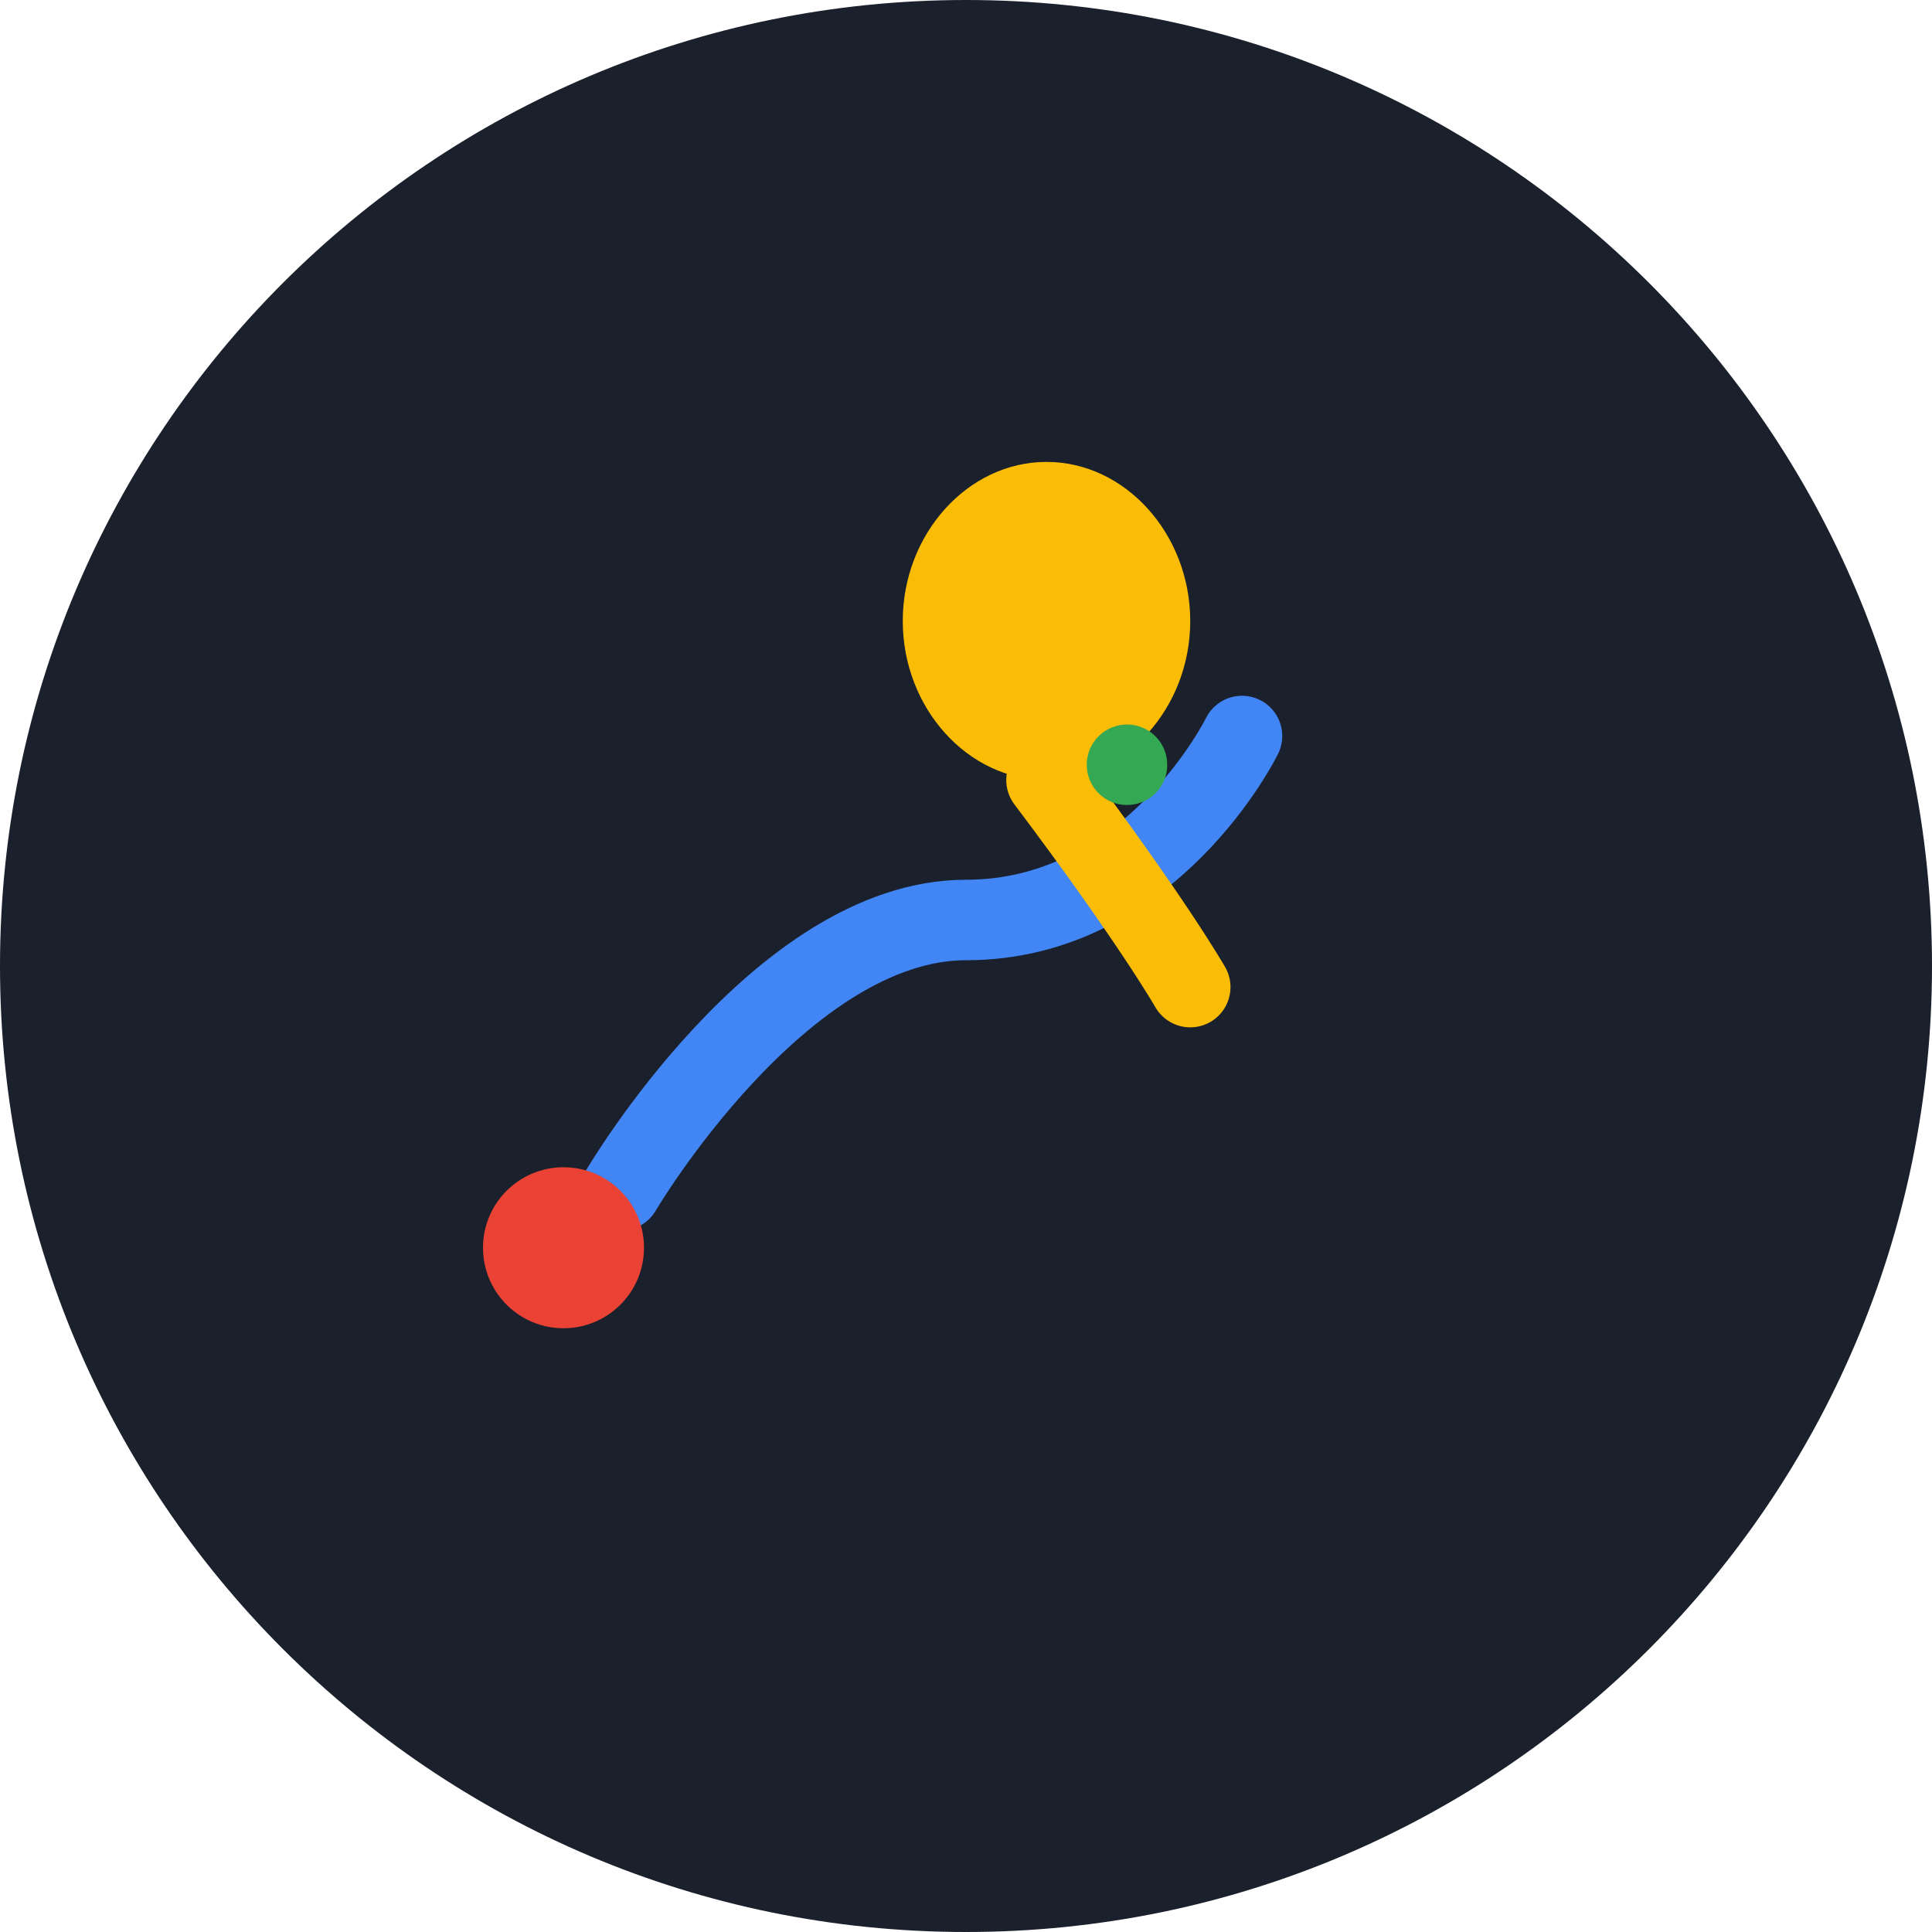
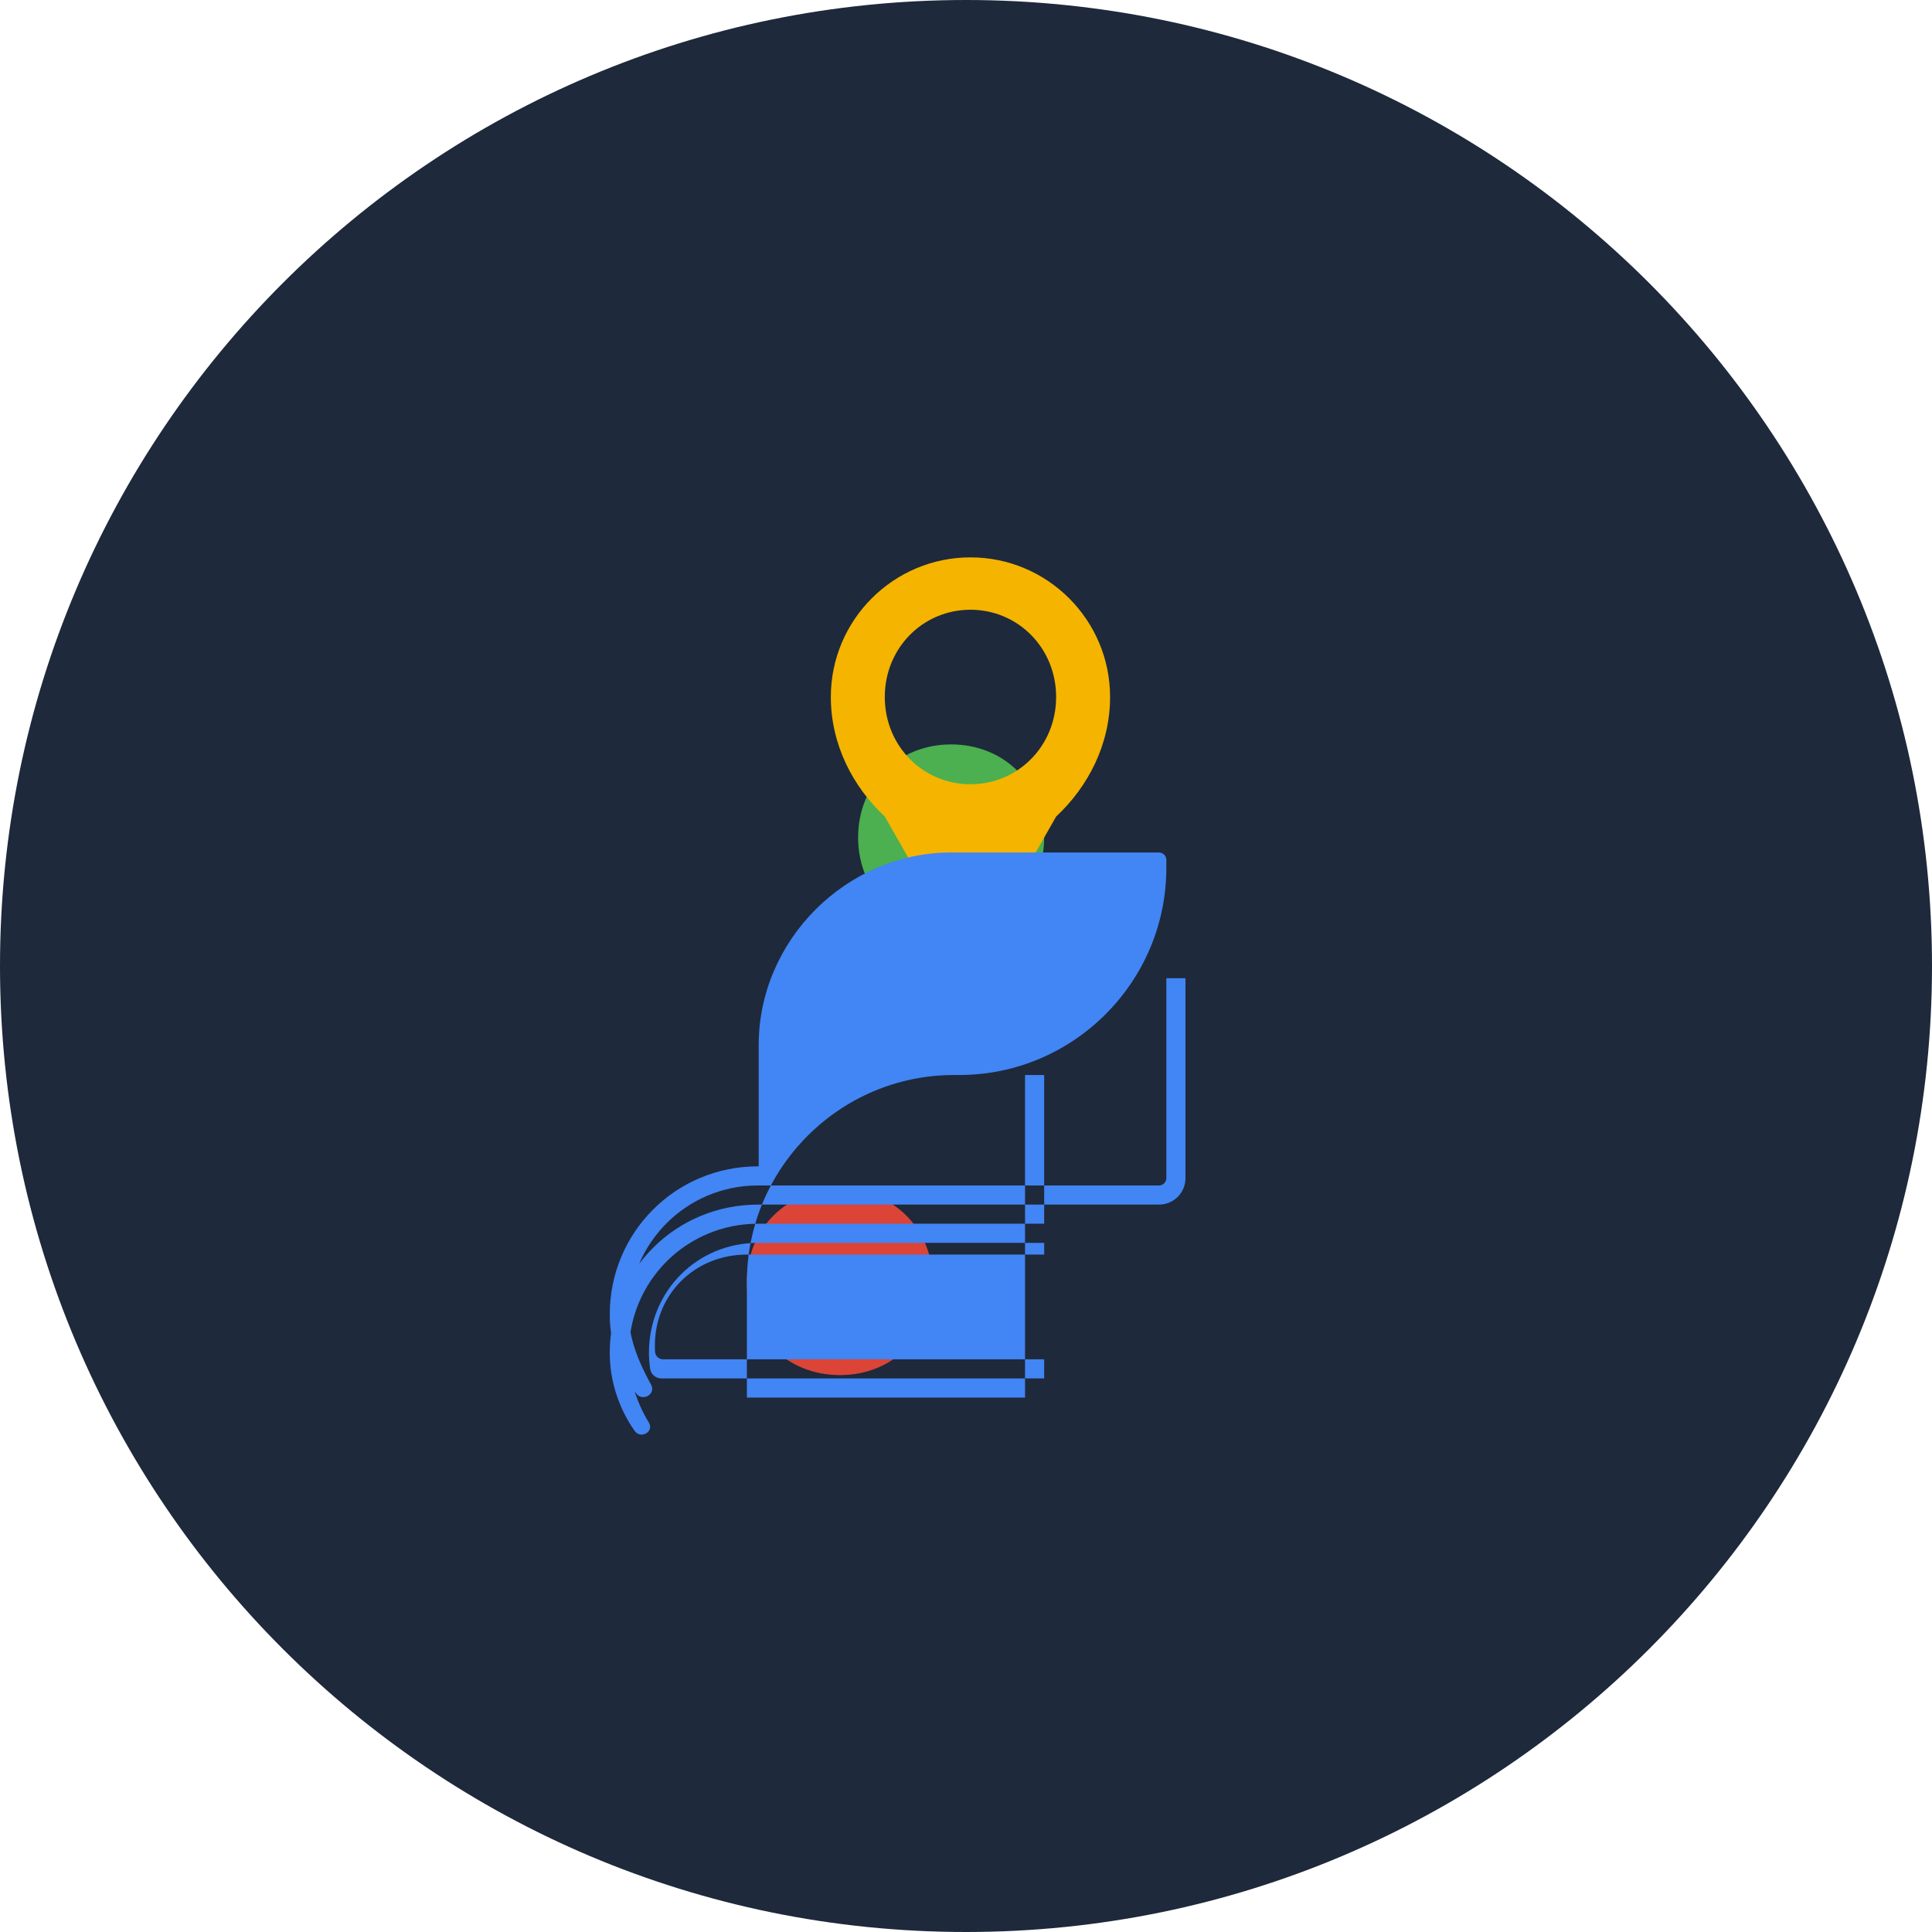
- <svg xmlns="http://www.w3.org/2000/svg" width="48" height="48" viewBox="0 0 48 48" fill="none">
-   <circle cx="24" cy="24" r="24" fill="#1A202C" />
-   <path d="M15.429 29.571C15.429 29.571 19.381 22.857 24 22.857C28.619 22.857 30.857 18.286 30.857 18.286" stroke="#4285F4" stroke-width="2" stroke-linecap="round" stroke-linejoin="round" />
-   <path d="M29.571 15.429C29.571 17.587 27.959 19.381 26 19.381C24.041 19.381 22.429 17.587 22.429 15.429C22.429 13.27 24.041 11.476 26 11.476C27.959 11.476 29.571 13.27 29.571 15.429Z" fill="#FBBC05" />
-   <path d="M26 19.381C28.619 22.857 29.571 24.524 29.571 24.524" stroke="#FBBC05" stroke-width="2" stroke-linecap="round" stroke-linejoin="round" />
-   <circle cx="14" cy="31" r="2" fill="#EA4335" />
-   <circle cx="28" cy="19" r="1" fill="#34A853" />
+ <svg xmlns="http://www.w3.org/2000/svg" width="986" height="986" viewBox="0 0 986 986" fill="none">
+   <circle cx="493" cy="493" r="493" fill="#1E293B" />
+   <path d="M428.647 701.789C455.805 701.789 476.126 681.468 476.126 654.31C476.126 627.152 455.805 606.831 428.647 606.831C401.488 606.831 381.168 627.152 381.168 654.31C381.168 681.468 401.488 701.789 428.647 701.789Z" fill="#DB4437" />
+   <path d="M532.893 427.391C532.893 454.55 512.572 474.871 485.414 474.871C458.256 474.871 437.935 454.55 437.935 427.391C437.935 400.233 458.256 379.912 485.414 379.912C512.572 379.912 532.893 400.233 532.893 427.391Z" fill="#4CAF50" />
+   <path d="M495.275 284.451C534.57 284.451 566.533 316.414 566.533 355.709C566.533 379.912 555.334 401.488 538.995 416.735C538.995 416.735 495.275 493.562 495.275 493.562C495.275 493.562 451.555 416.735 451.555 416.735C435.216 401.488 424.017 379.912 424.017 355.709C424.017 316.414 455.98 284.451 495.275 284.451ZM495.275 400.233C519.478 400.233 538.995 380.763 538.995 355.709C538.995 330.655 519.478 311.185 495.275 311.185C471.072 311.185 451.555 330.655 451.555 355.709C451.555 380.763 471.072 400.233 495.275 400.233Z" fill="#F4B400" />
+   <path d="M381.168 654.31C381.168 596.115 428.647 548.636 486.842 548.636H489.57C547.765 548.636 595.244 501.157 595.244 442.962V438.83C595.244 436.764 593.551 435.071 591.485 435.071H485.414C431.954 435.071 387.201 479.825 387.201 533.285V595.244H386.842C344.839 595.244 311.185 628.898 311.185 670.901C311.185 686.148 316.414 700.534 324.737 711.233C326.101 713.067 328.431 713.56 330.563 712.44C332.695 711.32 333.454 708.924 332.334 706.792C325.299 694.027 320.937 682.339 320.937 670.901C320.937 634.405 350.346 605.006 386.842 605.006H591.485C593.551 605.006 595.244 603.313 595.244 601.247V499.231H605.006V601.247C605.006 608.824 598.937 614.768 591.485 614.768H386.842C344.839 614.768 311.185 648.422 311.185 690.425C311.185 705.244 316.086 719.165 323.866 730.221C325.164 732.121 327.427 732.68 329.493 731.667C331.559 730.655 332.451 728.324 331.285 726.258C324.086 714.437 320.937 702.516 320.937 690.425C320.937 653.929 350.346 624.53 386.842 624.53H532.893V634.292H386.842C355.805 634.292 331.185 658.91 331.185 690.425C331.185 693.153 331.423 695.881 331.792 698.542C332.227 701.442 334.693 703.485 337.592 703.485H532.893V693.723H338.463C336.086 693.723 334.327 691.89 334.258 689.559C334.223 688.581 334.223 687.602 334.223 686.624C334.223 660.602 354.544 640.281 381.168 640.281H532.893V548.636H523.131V634.292V640.281V693.723V703.485V713.247H428.647H381.168V701.789V654.31Z" fill="#4285F4" />
</svg>
